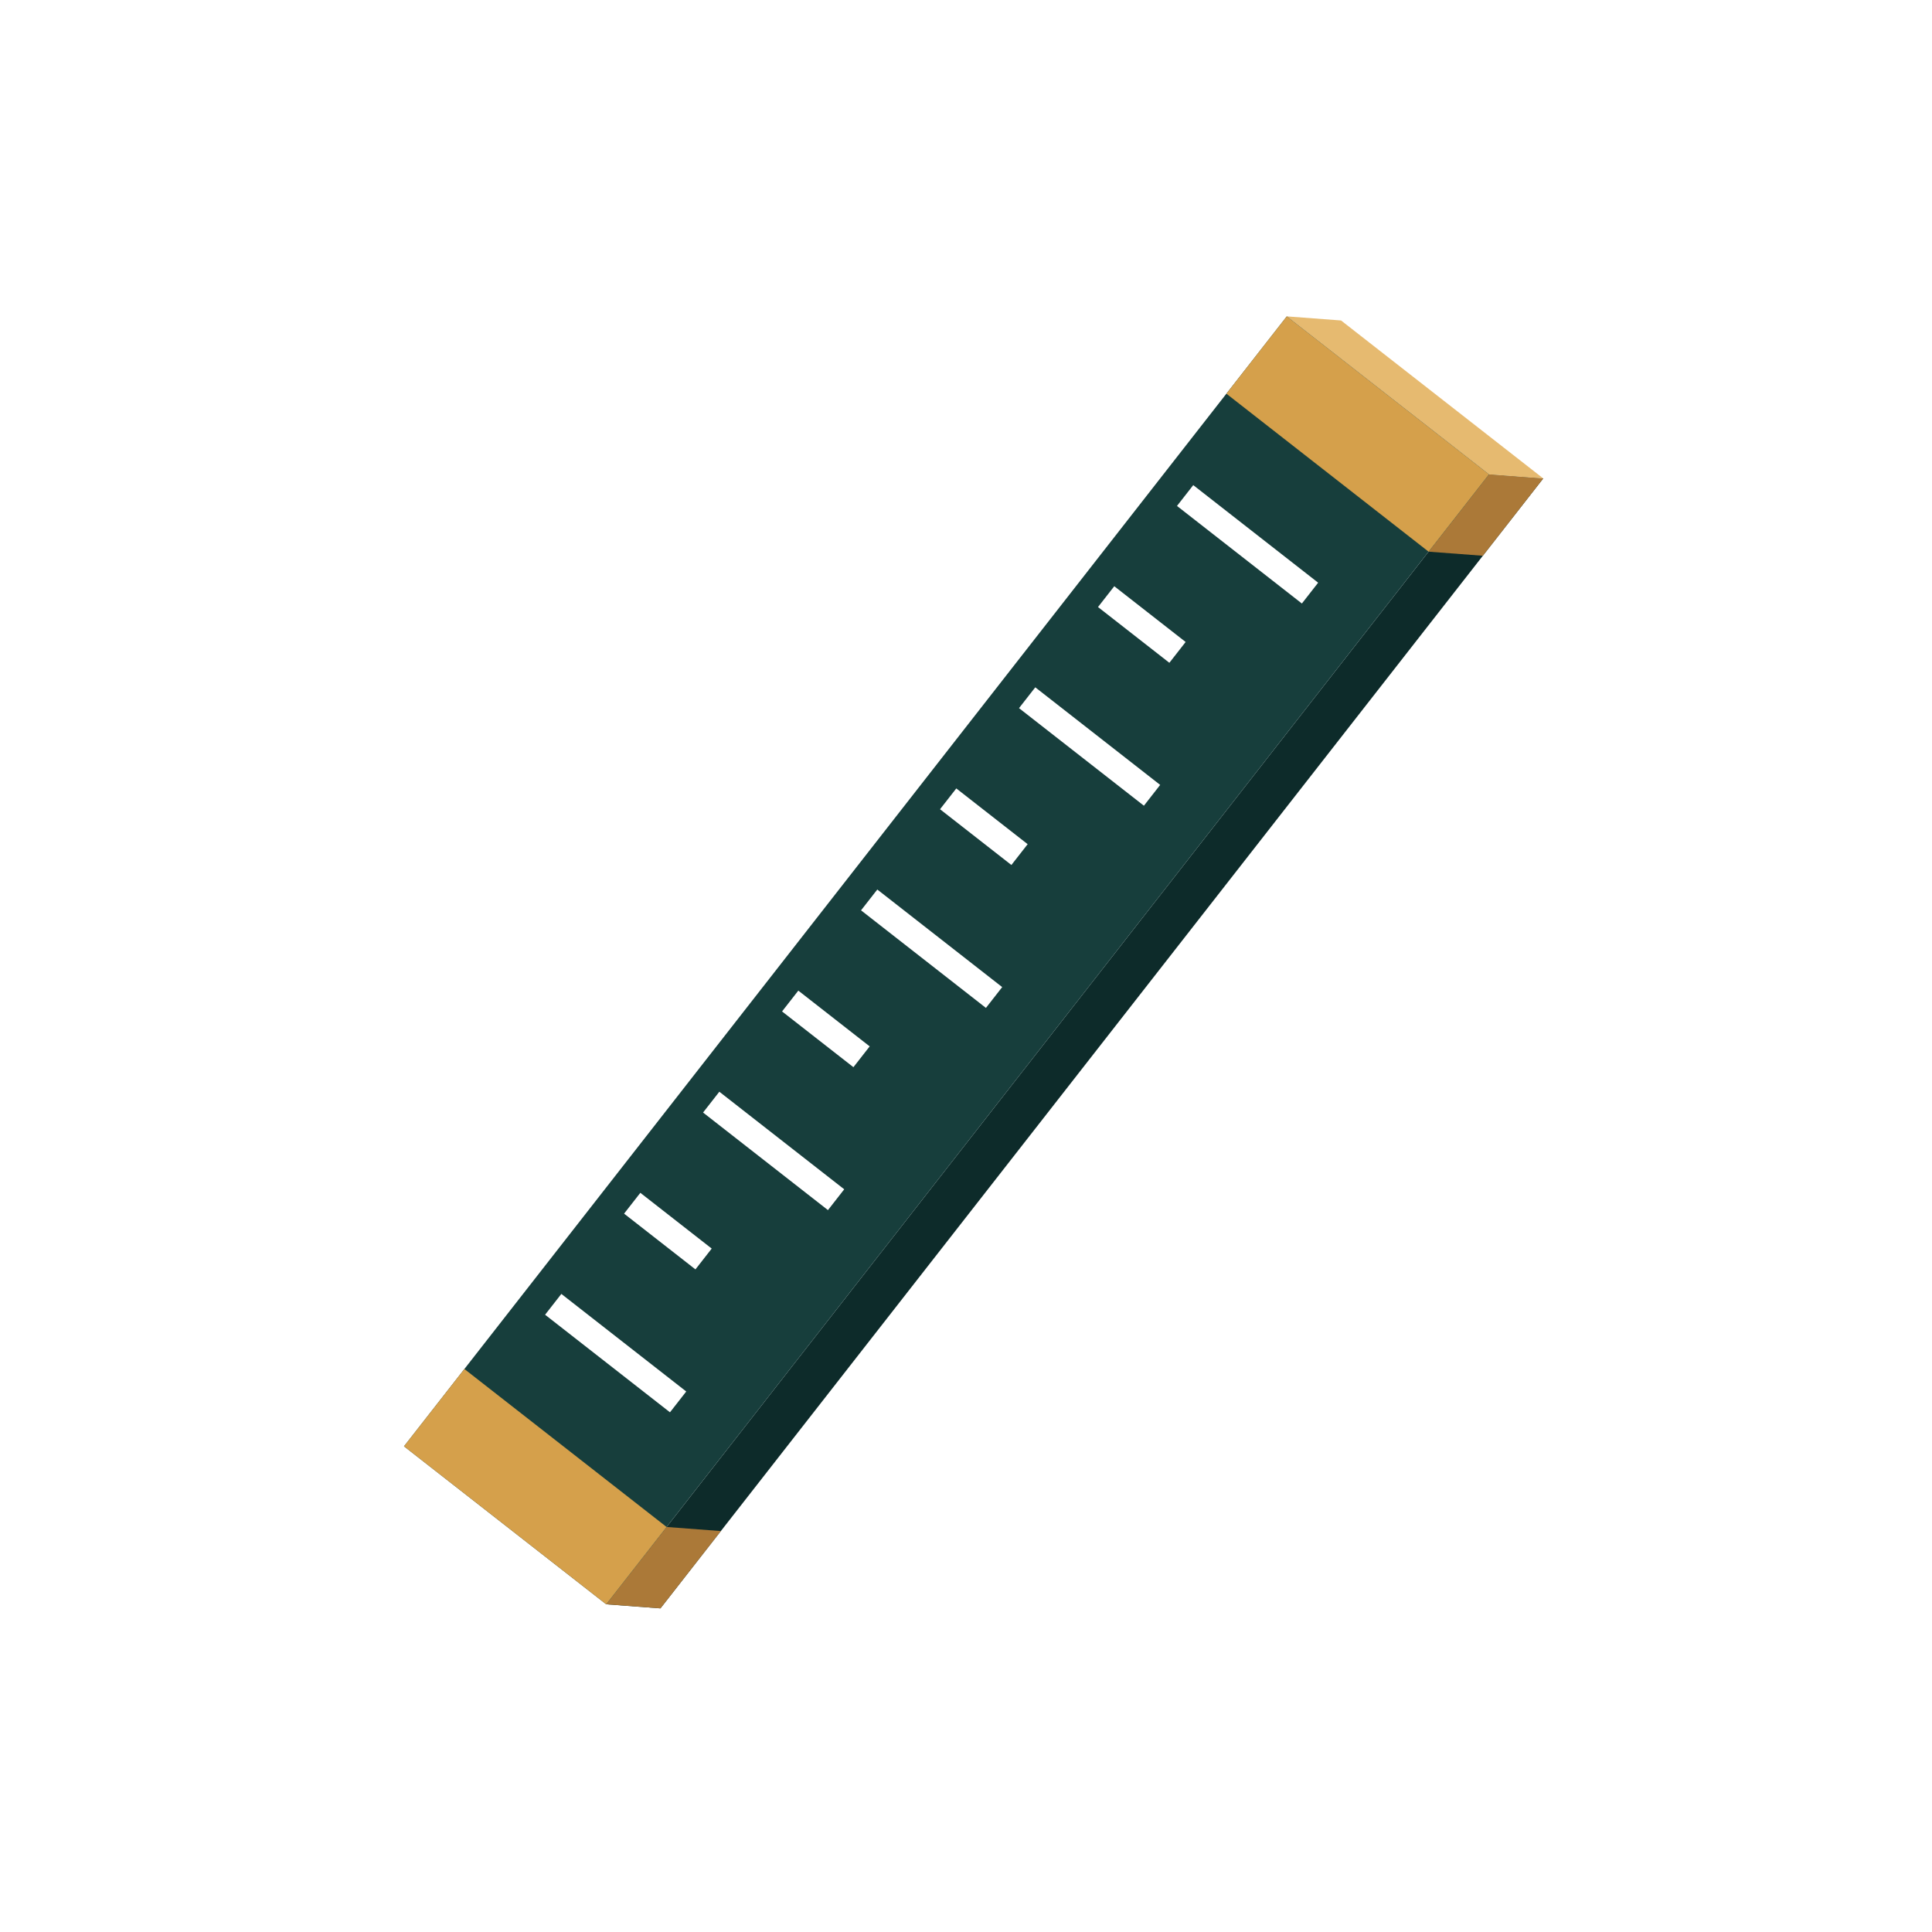
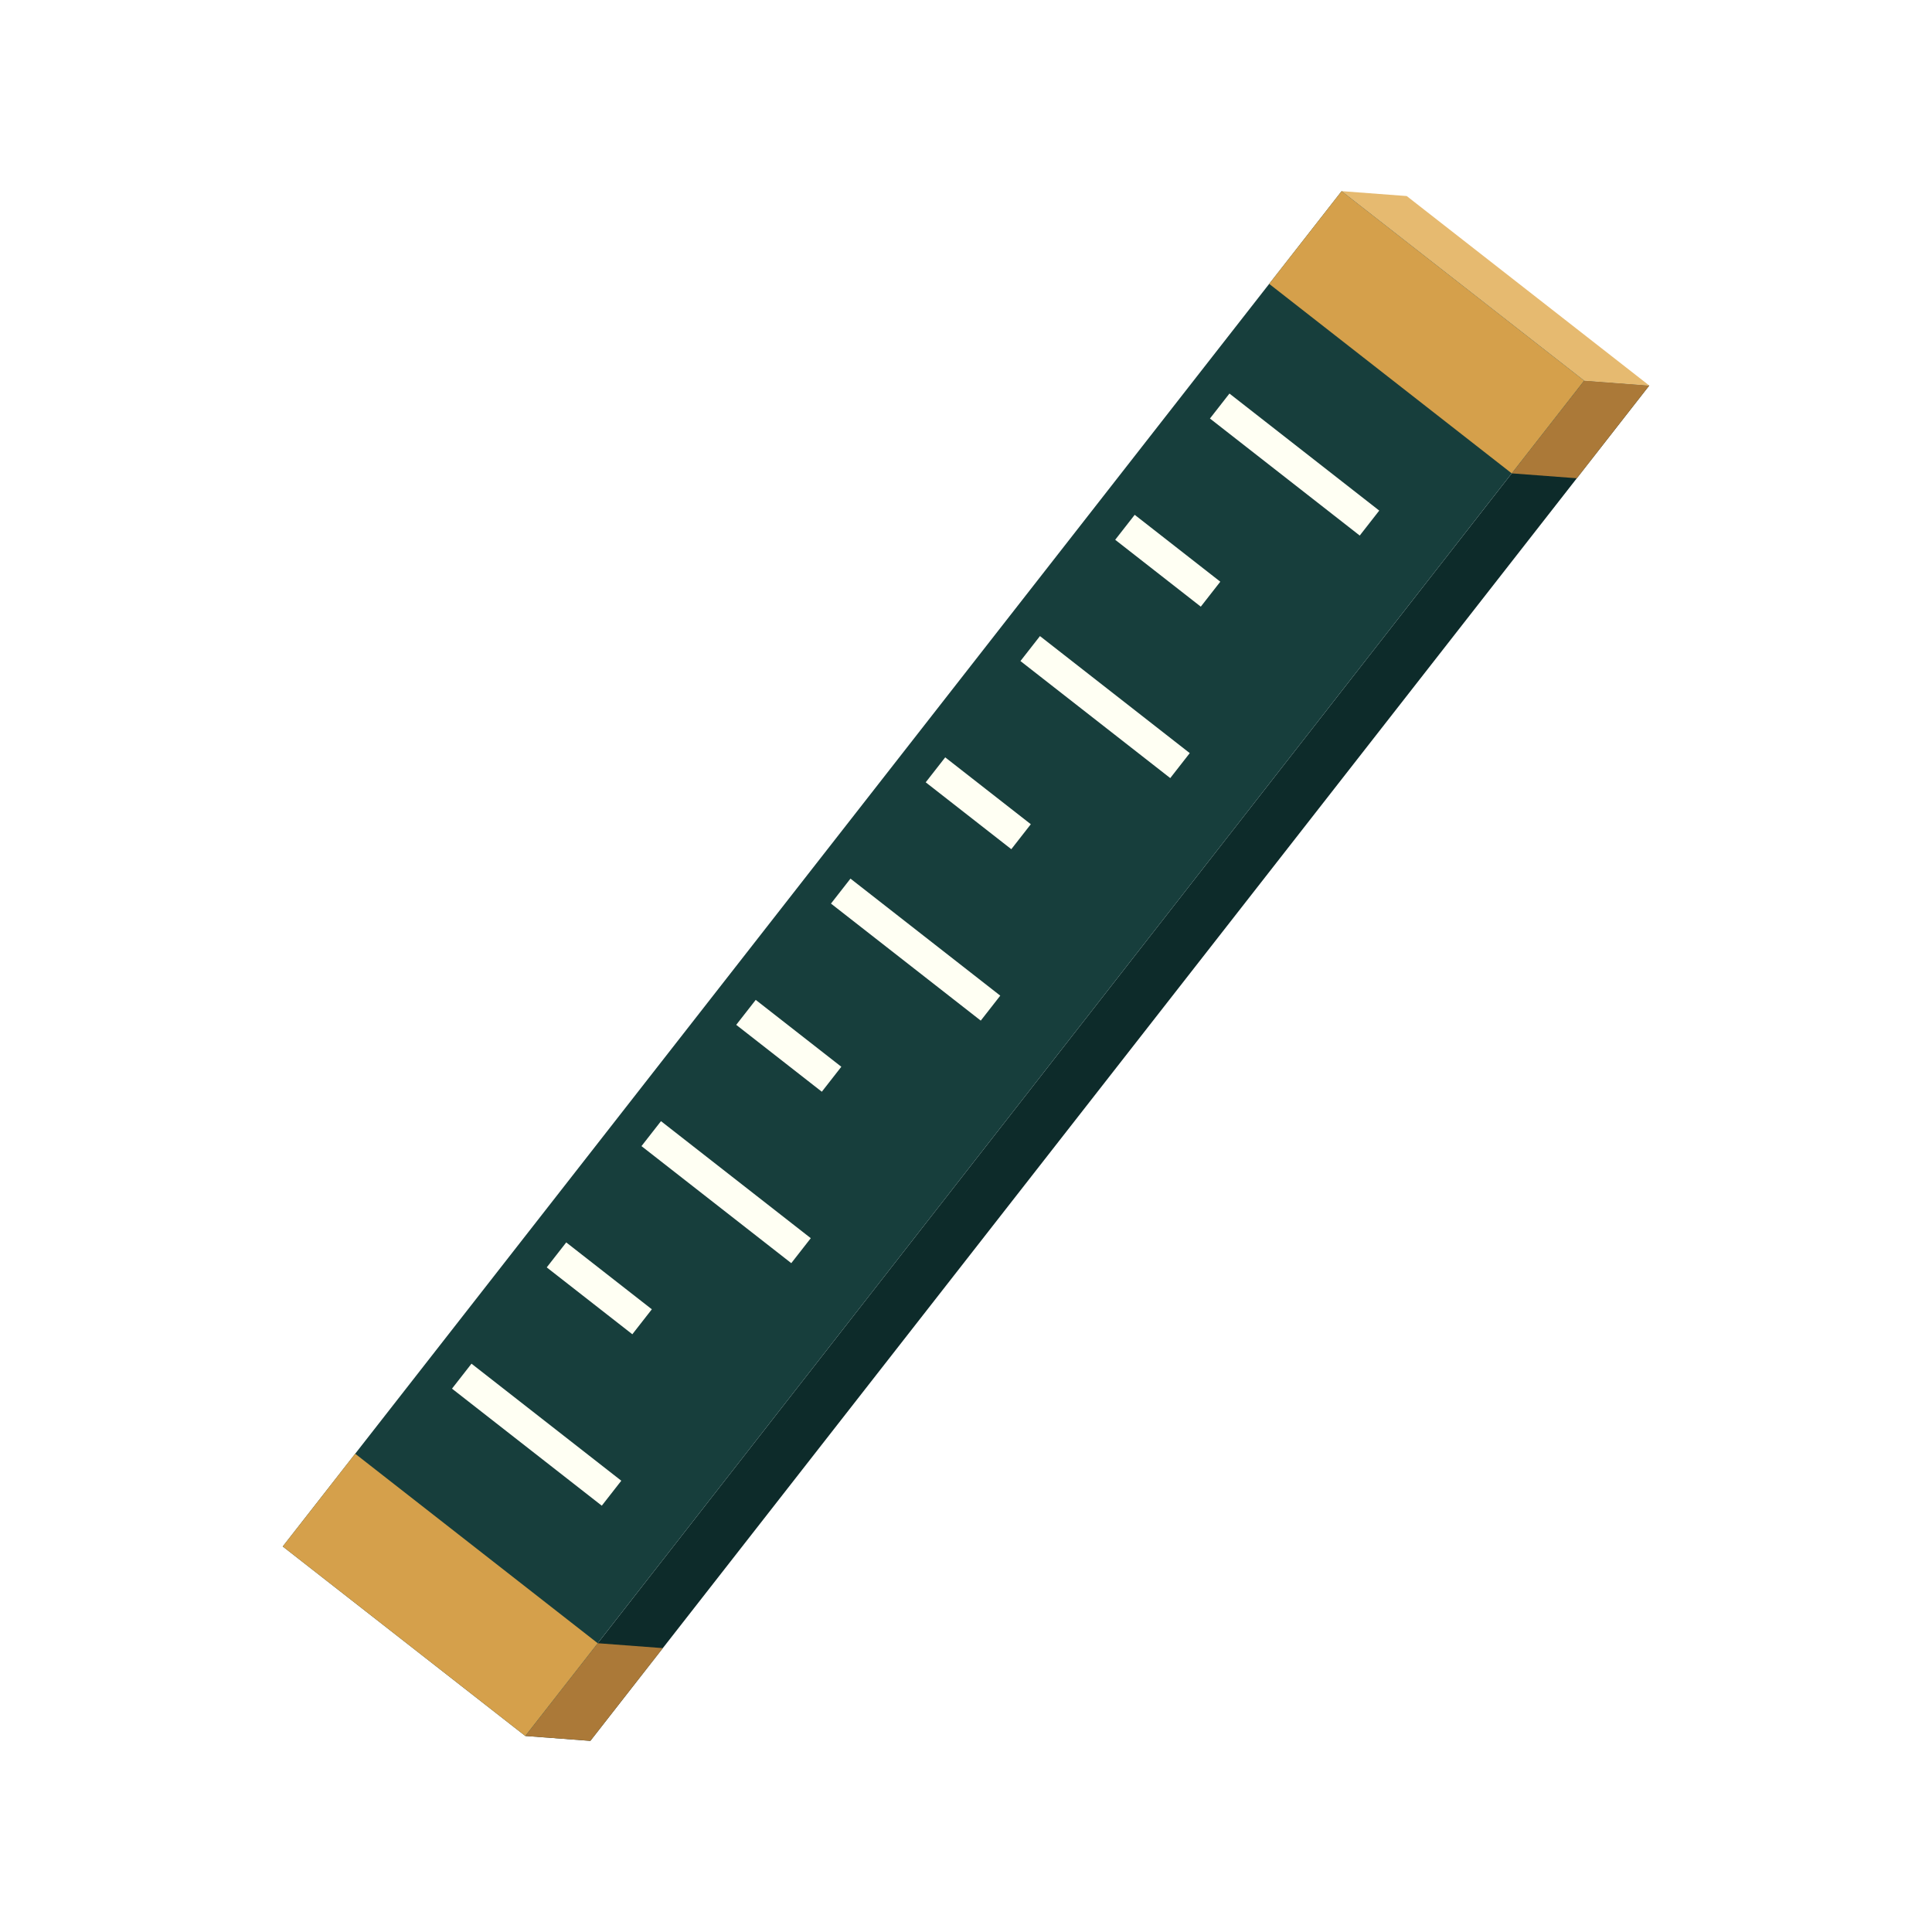
- <svg xmlns="http://www.w3.org/2000/svg" width="512" height="512" viewBox="0 0 512 512" role="img" aria-labelledby="title desc">
-   <g transform="translate(256 256) rotate(38) translate(-5 2)">
-     <path d="M34 -190 46 -198V182L34 190Z" fill="#0D2B2A" />
-     <path d="M34 -190 46 -198V-172L34 -164Z" fill="#AB7938" />
-     <path d="M34 164 46 156V182L34 190Z" fill="#AB7938" />
-     <path d="M-34 -190 -22 -198H46L34 -190Z" fill="#E6BA70" />
-     <path d="M-34 -190H34V190H-34Z M-26 -139.5h42v7h-42Z M-26 -105.5h24v7h-24Z M-26 -71.5h42v7h-42Z M-26 -37.5h24v7h-24Z M-26 -3.5h42v7h-42Z M-26 30.5h24v7h-24Z M-26 64.5h42v7h-42Z M-26 98.5h24v7h-24Z M-26 132.5h42v7h-42Z" fill="#173E3C" fill-rule="evenodd" />
-     <path d="M-34 -190H34V-164H-34Z M-34 164H34V190H-34Z" fill="#D5A04B" />
+ <svg xmlns="http://www.w3.org/2000/svg" width="512" height="512" viewBox="0 0 512 512" role="img" aria-labelledby="title desc" version="1.1" id="svg6">
+   <defs id="defs6" />
+   <path d="m 419.821,100.87 17.25,1.3 -280.618,359.175 -17.25,-1.3 z" fill="#0d2b2a" id="path1" style="stroke-width:1.199" />
+   <path d="m 419.821,100.87 17.25,1.3 -19.2,24.575 -17.25,-1.3 z" fill="#ab7938" id="path2" style="stroke-width:1.199" />
+   <path d="m 158.403,435.47 17.25,1.3 -19.2,24.575 -17.25,-1.3 z" fill="#ab7938" id="path3" style="stroke-width:1.199" />
+   <path d="m 355.547,50.655 17.25,1.3 64.273,50.216 -17.25,-1.3 z" fill="#e6ba70" id="path4" style="stroke-width:1.199" />
+   <path style="fill:#fffff3;fill-opacity:1;stroke-width:0.809;stroke-linecap:round" d="M 327.859,89.402 101.89,378.629 161.852,425.476 387.821,136.25 Z" id="path15" />
+   <g id="g15">
+     <path d="M 355.547,50.655 419.821,100.87 139.203,460.045 74.929,409.829 Z m -29.731,53.64 39.698,31.016 -5.169,6.616 -39.698,-31.016 z m -25.108,32.137 22.685,17.723 -5.169,6.616 -22.685,-17.723 z m -25.108,32.137 39.698,31.016 -5.169,6.616 -39.698,-31.016 z m -25.108,32.137 22.685,17.723 -5.169,6.616 -22.685,-17.723 z m -25.108,32.137 39.698,31.016 -5.169,6.616 -39.698,-31.016 z m -25.108,32.137 22.685,17.723 -5.169,6.616 -22.685,-17.723 z m -25.108,32.137 39.698,31.016 -5.169,6.616 -39.698,-31.016 z m -25.108,32.137 22.685,17.723 -5.169,6.616 -22.685,-17.723 z m -25.108,32.137 39.698,31.016 -5.169,6.616 -39.698,-31.016 z" fill="#173e3c" fill-rule="evenodd" id="path5" style="stroke-width:1.199" />
  </g>
+   <path d="m 355.547,50.655 64.273,50.216 -19.2,24.575 -64.273,-50.216 z M 94.129,385.254 158.403,435.47 139.203,460.045 74.929,409.829 Z" fill="#d5a04b" id="path6" style="stroke-width:1.199" />
</svg>
